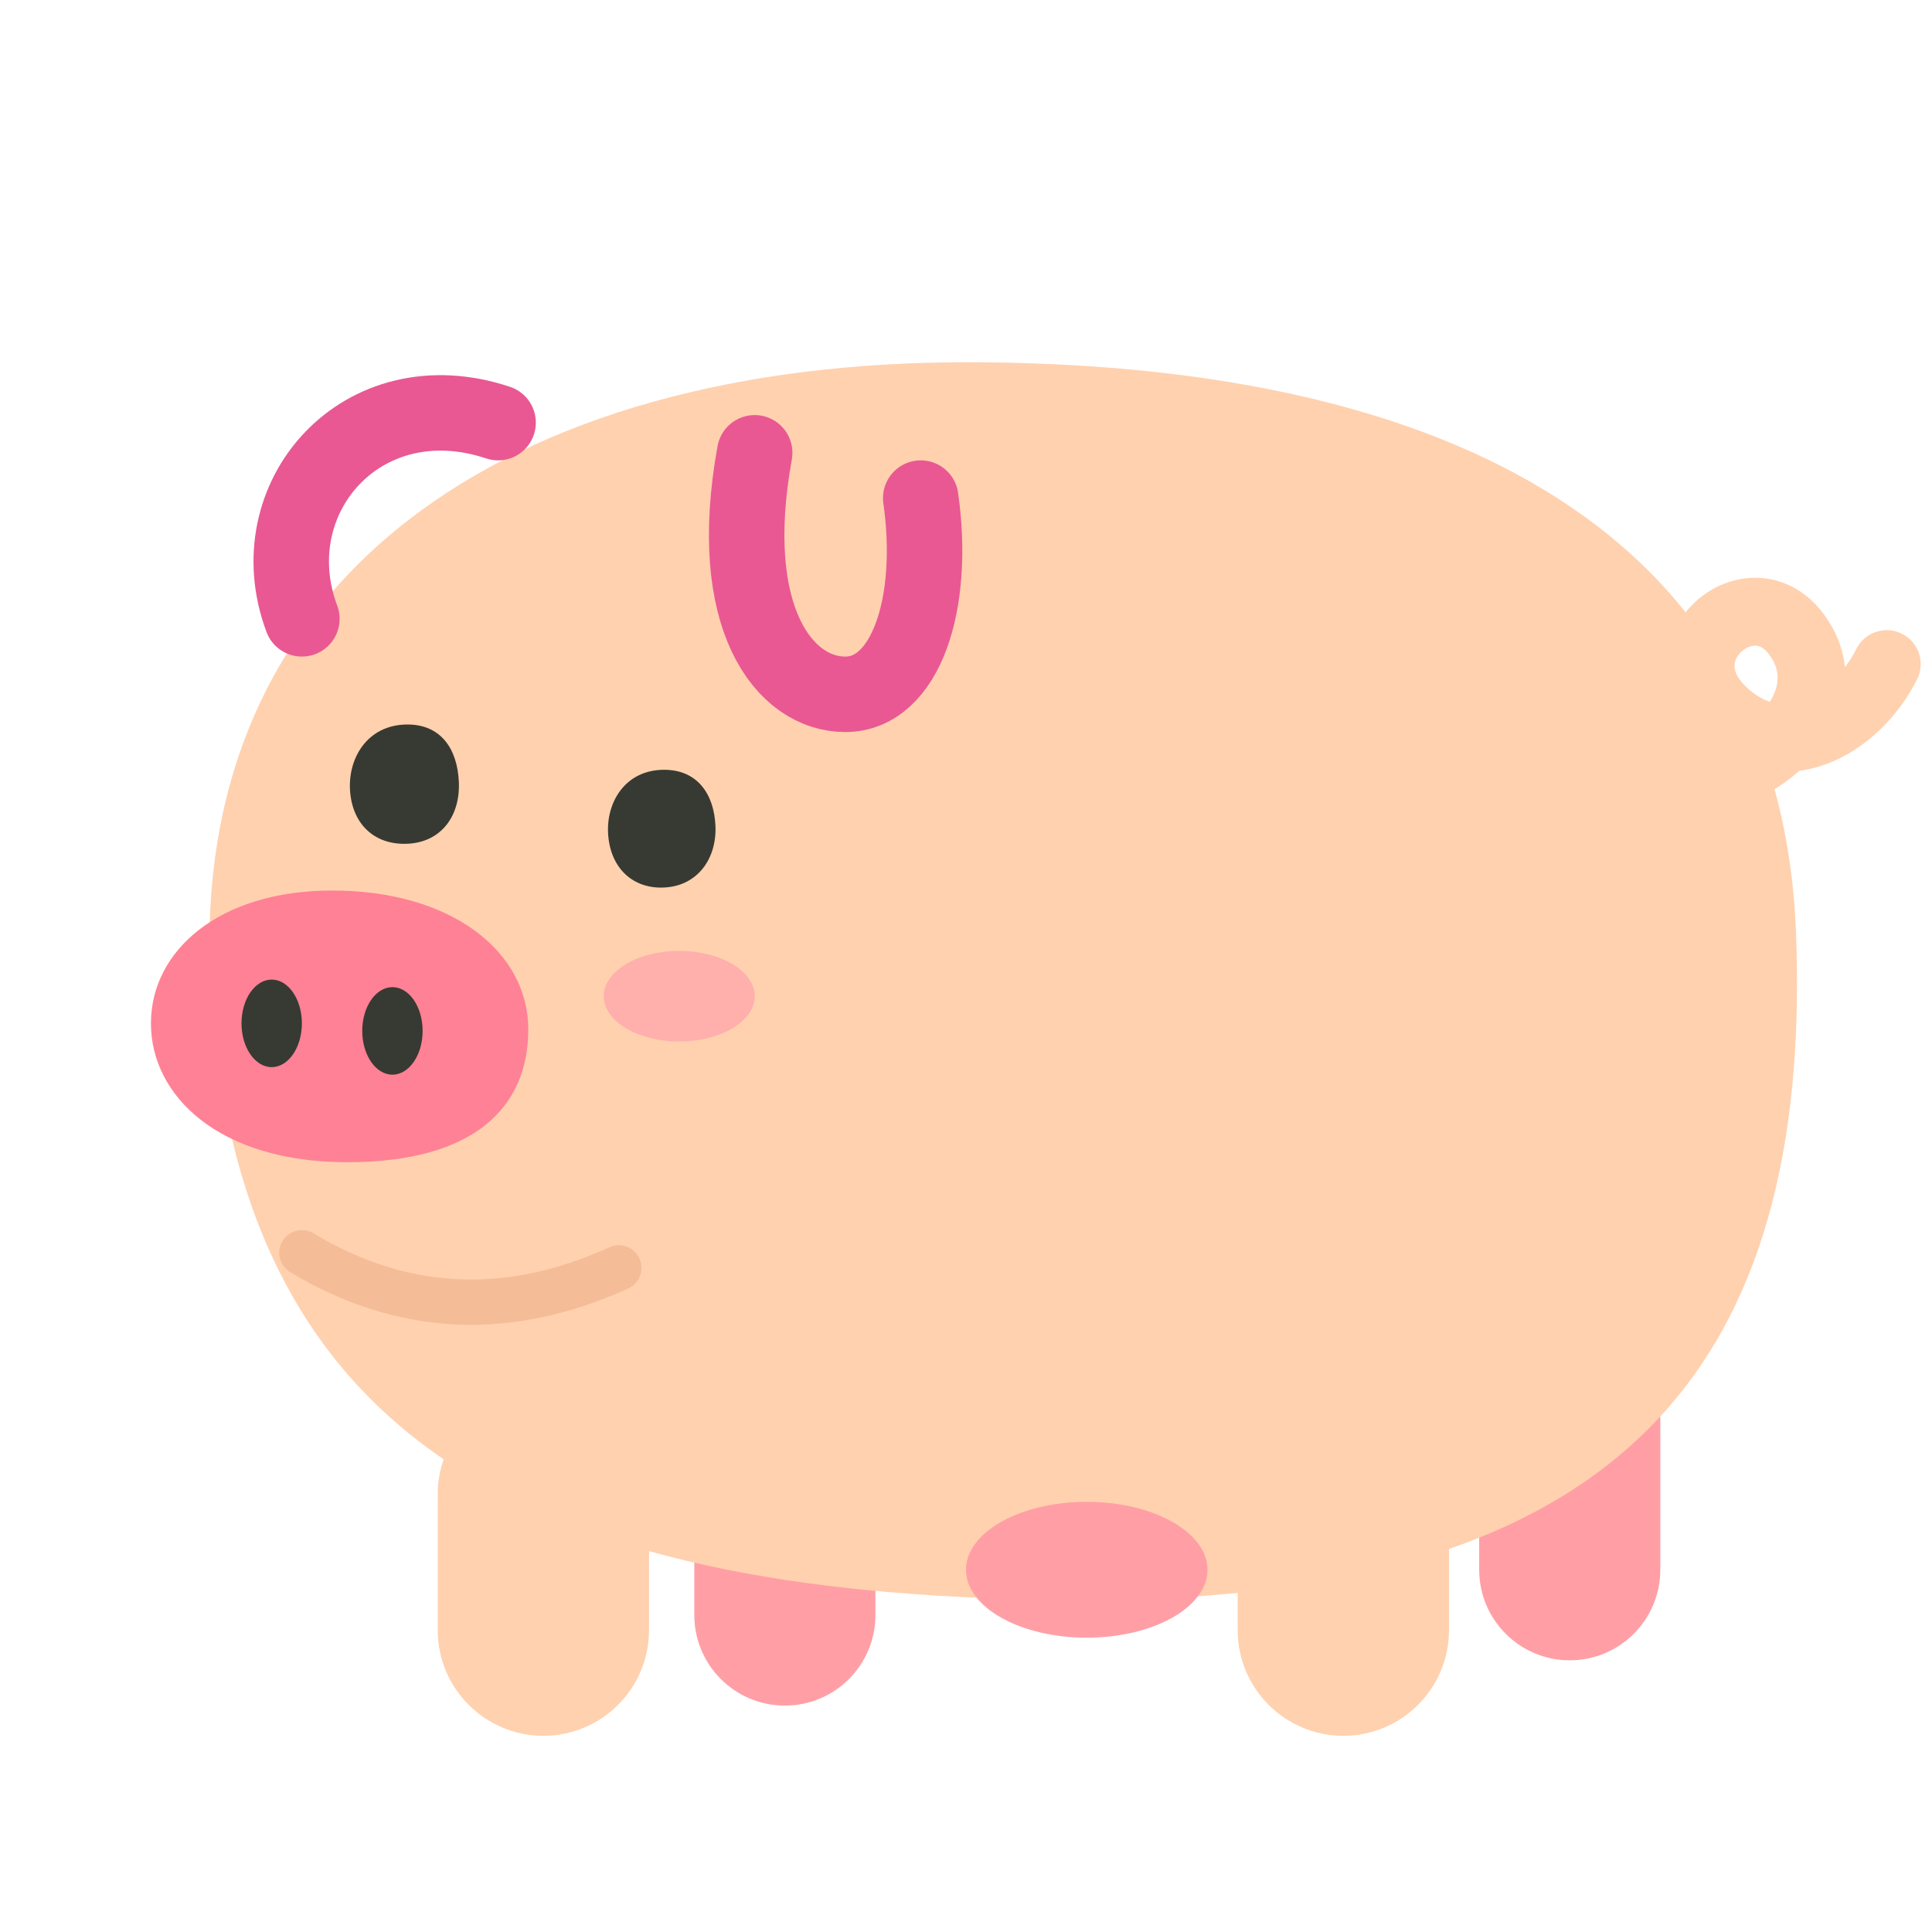
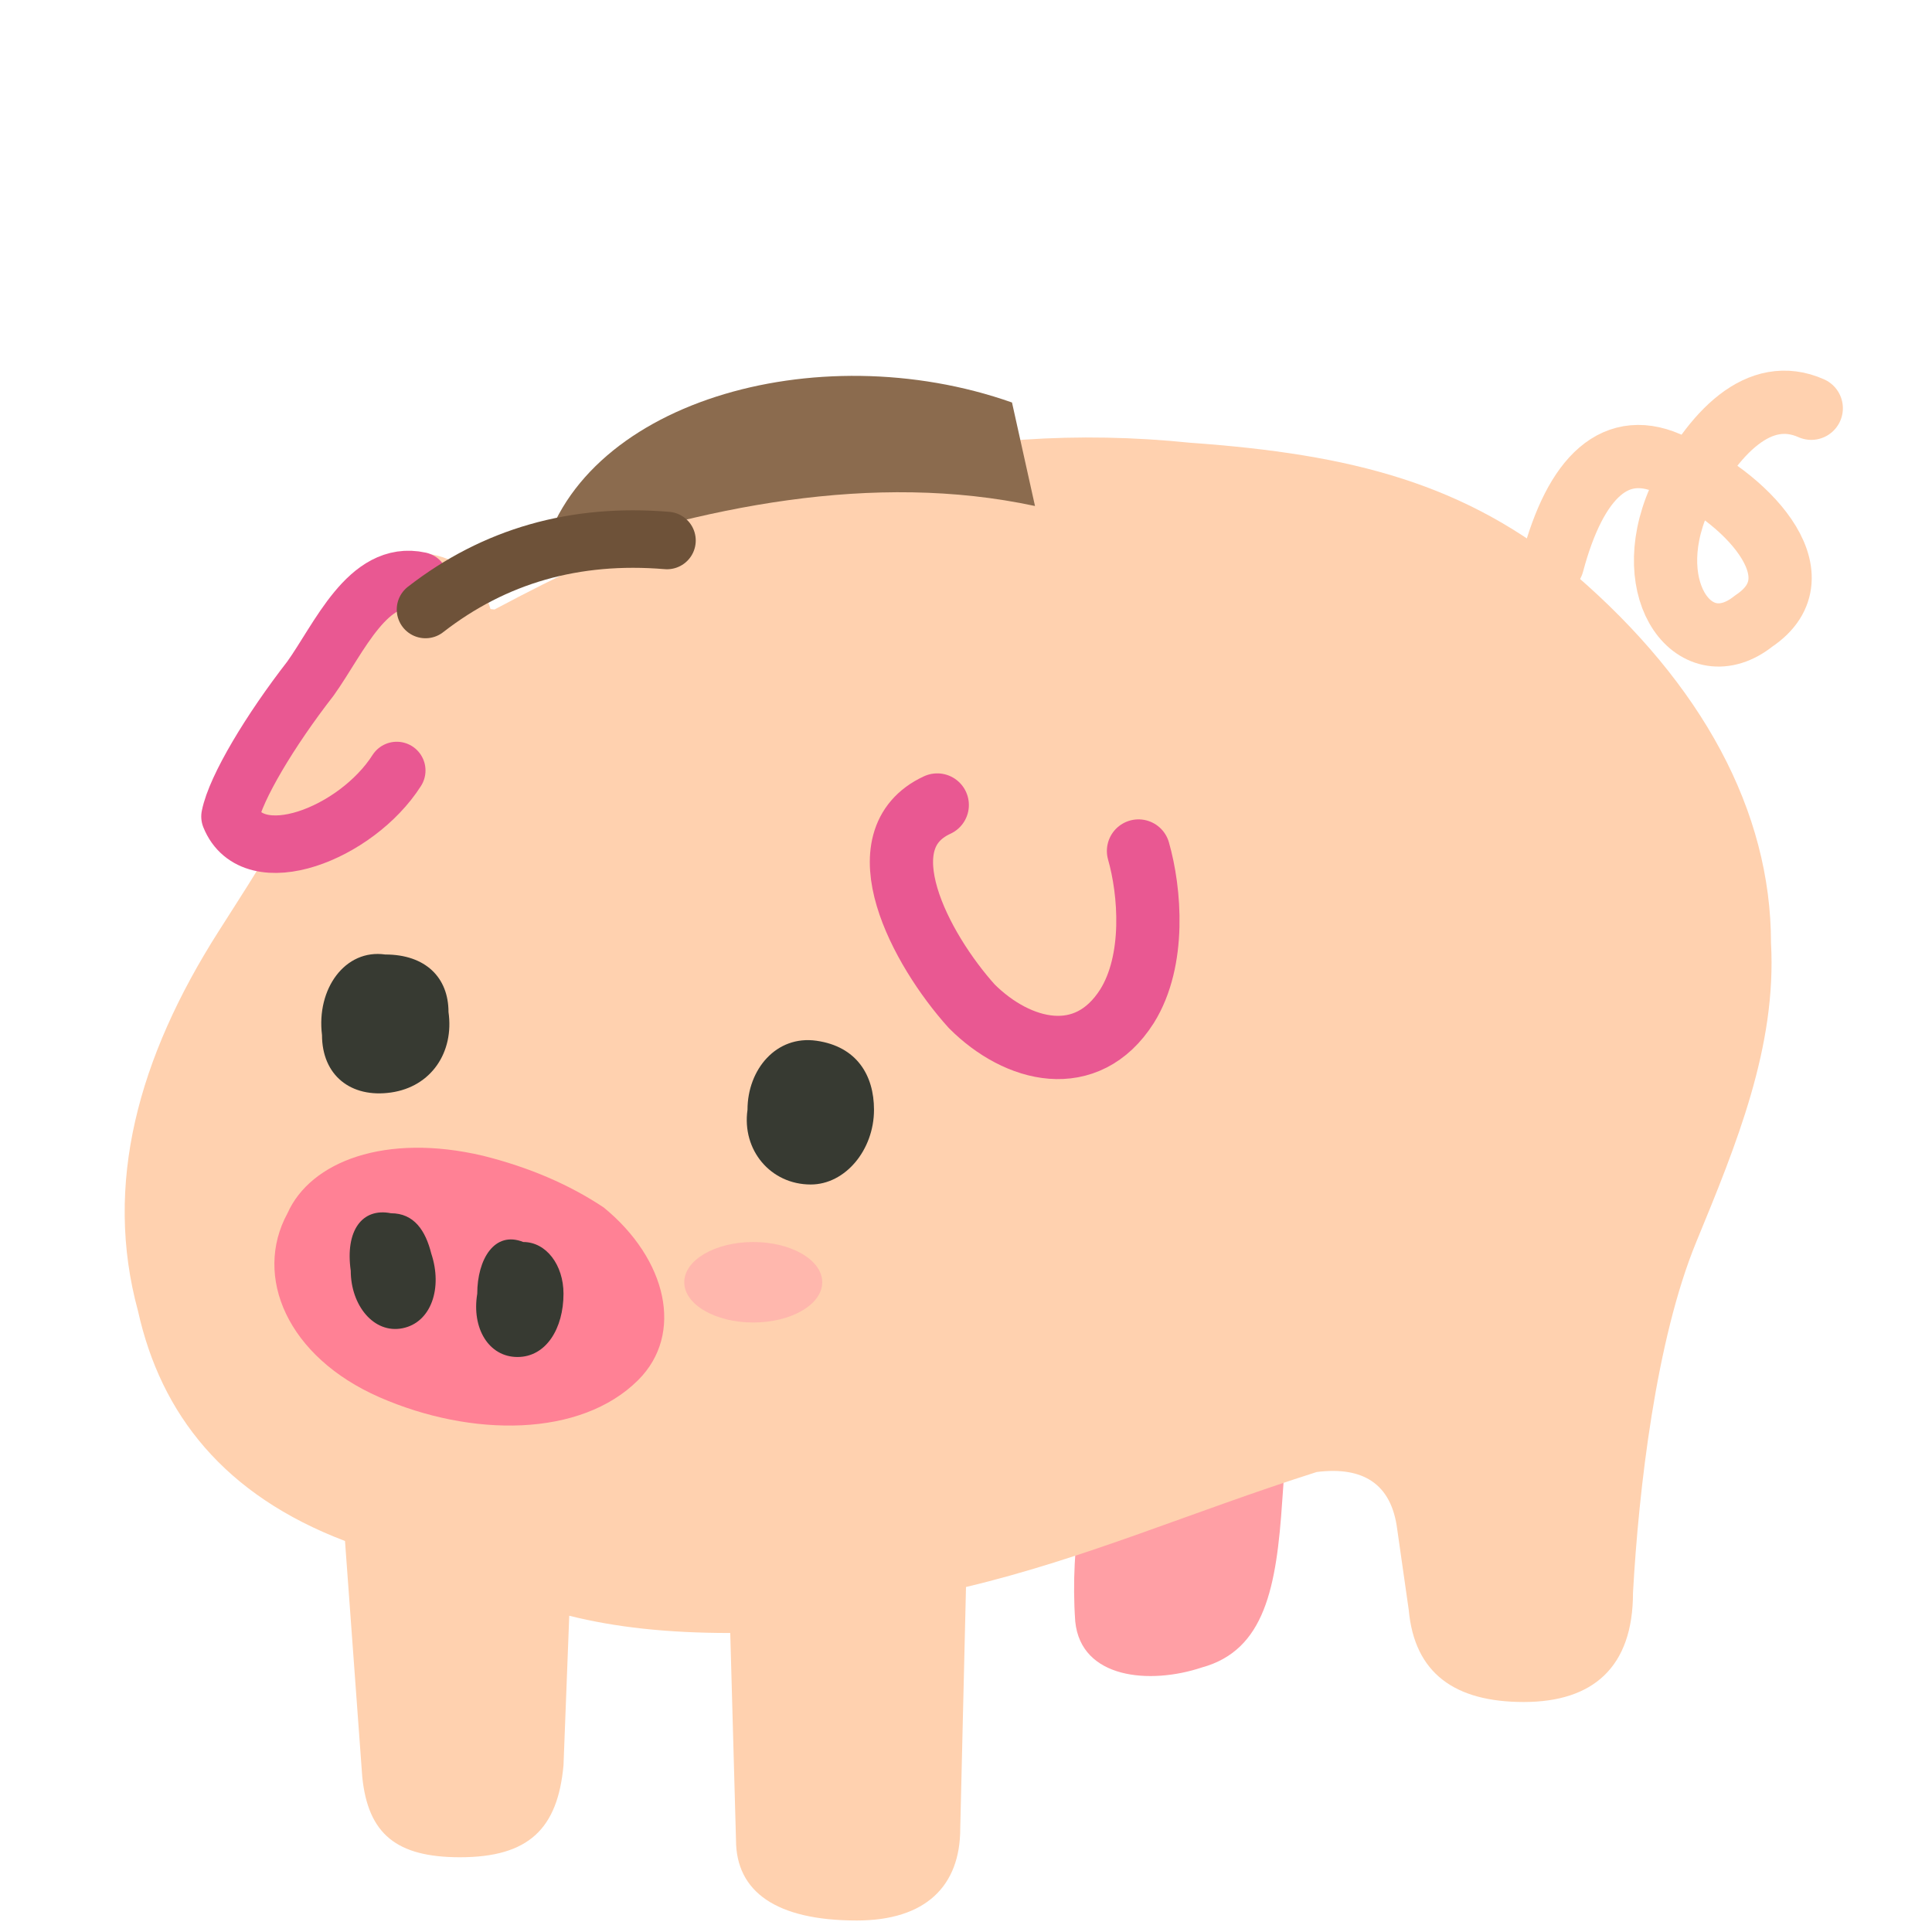
- <svg xmlns="http://www.w3.org/2000/svg" viewBox="0 0 128 128" width="128" height="128" role="img" aria-label="中年猪">
+ <svg xmlns="http://www.w3.org/2000/svg" viewBox="24 -36 336 336" width="128" height="128" role="img" aria-label="中年猪">
  <style>
-     .body{animation:breathe 3.2s ease-in-out infinite;transform-origin:66px 116px}
-     .belly{animation:jiggle 3.2s ease-in-out infinite;transform-box:fill-box;transform-origin:50% 0}
-     .eye{animation:blink 5s infinite;transform-box:fill-box;transform-origin:50% 50%}
-     .tail{animation:wag 2s ease-in-out infinite;transform-origin:114px 52px}
-     @keyframes breathe{50%{transform:scale(1.025,.97)}}
-     @keyframes jiggle{50%{transform:scaleY(1.12)}}
+     .eye{animation:blink 4.2s infinite;transform-box:fill-box;transform-origin:50% 50%}
+     .tail{animation:wag 1.4s ease-in-out infinite;transform-origin:296px 64px}
+     .ear2{animation:flick 5.2s ease-in-out infinite;transform-origin:205px 108px}
    @keyframes blink{0%,90%,100%{transform:scaleY(1)}93%{transform:scaleY(.1)}}
-     @keyframes wag{50%{transform:rotate(12deg)}}
+     @keyframes wag{50%{transform:rotate(14deg)}}
+     @keyframes flick{0%,80%,100%{transform:rotate(0)}85%{transform:rotate(-12deg)}90%{transform:rotate(4deg)}}
+     .breathe{animation:breathe 3.2s ease-in-out infinite;transform-origin:190px 298px}
+     @keyframes breathe{50%{transform:scale(1.02,.97)}}
    @media (prefers-reduced-motion:reduce){*{animation:none!important}}
  </style>
-   <g stroke-linecap="round" stroke-linejoin="round">
-     <rect x="46" y="92" width="12" height="21" rx="6" fill="#FF9FA5" />
-     <rect x="98" y="88" width="12" height="22" rx="6" fill="#FF9FA5" />
-     <g class="body">
-       <path class="tail" d="M112 52c6-1 10-6 7-10s-9 1-5 5 9 1 11-3" fill="none" stroke="#FFD1AF" stroke-width="4.5" />
-       <path d="M14 66C12 38 34 24 64 24S118 34 119 62 108 106 72 106 16 96 14 66Z" fill="#FFD1AF" />
-       <ellipse class="belly" cx="72" cy="104" rx="8" ry="4.5" fill="#FF9FA5" />
-       <path d="M33 28C24 25 17 33 20 41" fill="none" stroke="#E95892" stroke-width="5" />
-       <path d="M50 30C48 41 52 46 56 46C60 46 62 40 61 33" fill="none" stroke="#E95892" stroke-width="5" />
-       <path class="eye" d="M27 48c-2.7 0-4 2.3-3.8 4.5.2 2.2 1.7 3.5 3.8 3.4 2.2-.1 3.5-1.8 3.4-4.1C30.3 49.6 29.2 48 27 48Z" fill="#373A32" />
-       <path class="eye" d="M44 51c-2.6 0-3.9 2.2-3.7 4.4.2 2.2 1.7 3.5 3.7 3.4 2.2-.1 3.5-1.9 3.4-4.1C47.3 52.6 46.2 51 44 51Z" fill="#373A32" />
-       <ellipse cx="45" cy="66" rx="5" ry="3" fill="#FFAFAC" />
-       <path d="M22 59c-7.5 0-12 4-12 8.8S14.5 77 23 77s12-3.7 12-8.8S30 59 22 59Z" fill="#FF8195" />
-       <ellipse cx="18" cy="67.8" rx="2" ry="2.9" fill="#373A32" />
-       <ellipse cx="26" cy="68.3" rx="2" ry="2.9" fill="#373A32" />
-       <path d="M20 83Q30 89 41 84" fill="none" stroke="#F4BC97" stroke-width="3" />
+   <g class="breathe">
+     <g class="pig" stroke-linecap="round" stroke-linejoin="round">
+       <path fill="#FF9FA5" d="M214 210C213 221 210 232 211 246C212 256 224 257 233 254C244 251 246 240 247 225L248 211Z" />
+       <path class="tail" d="M294 62C298 47 305 40 315 45C327 50 341 64 329 72C319 80 309 67 316 51C322 39 330 31 339 35" fill="none" stroke="#FFD1AF" stroke-width="11" />
+       <path fill="#FFD1AF" d="M110 70C155 46 192 37 231 41C259 43 279 48 298 64C320 83 332 105 332 128C333 146 326 163 319 180C312 197 309 223 308 241C308 254 301 260 289 260C277 260 270 255 269 244L267 230C266 222 261 219 253 220C231 227 213 235 192 240L191 282C191 292 185 298 173 298C159 298 152 293 152 284L151 248C140 248 131 247 123 245L122 271C121 282 116 287 104 287C93 287 88 283 87 273L84 232C63 224 52 210 48 192C42 170 48 148 62 126C69 115 75 106 80 94C87 79 96 68 110 70Z" />
+       <path fill="#FFD1AF" d="M63 107C64 97 75 81 84 68C90 58 102 58 108 66L115 87L90 113Z" />
+       <path class="ear1" d="M97 65C88 63 83 75 78 82C71 91 65 101 64 106C68 116 86 109 93 98" fill="none" stroke="#E95892" stroke-width="10" />
+       <path class="ear2" d="M187 104C174 110 184 129 193 139C201 147 213 150 220 139C225 131 224 119 222 112" fill="none" stroke="#E95892" stroke-width="11" />
+       <path class="eye" fill="#373A32" d="M91 130C84 129 79 136 80 144C80 151 85 155 92 154C99 153 103 147 102 140C102 134 98 130 91 130Z" />
+       <path class="eye" fill="#373A32" d="M166 145C159 144 154 150 154 157C153 164 158 170 165 170C171 170 176 164 176 157C176 151 173 146 166 145Z" />
+       <path fill="#FF8195" d="M108 165C91 161 78 166 74 175C68 186 74 200 90 207C106 214 125 214 135 204C143 196 140 183 129 174C123 170 116 167 108 165Z" />
+       <path fill="#373A32" d="M92 175C87 174 84 178 85 185C85 191 89 196 94 195C99 194 101 188 99 182C98 178 96 175 92 175Z" />
+       <path fill="#373A32" d="M115 180C110 178 107 183 107 189C106 195 109 200 114 200C119 200 122 195 122 189C122 184 119 180 115 180Z" />
+       <ellipse class="blush" cx="155" cy="187" rx="12" ry="7" fill="#FFAFAC" opacity=".75" />
+       <path d="M118 62C124 34 166 22 200 34L204 52C176 46 146 52 118 62Z" fill="#8B6B4E" />
+       <path d="M98 70Q116 56 140 58" fill="none" stroke="#6E5239" stroke-width="10" />
    </g>
-     <rect x="29" y="92" width="14" height="23" rx="7" fill="#FFD1AF" />
-     <rect x="82" y="92" width="14" height="23" rx="7" fill="#FFD1AF" />
  </g>
</svg>
